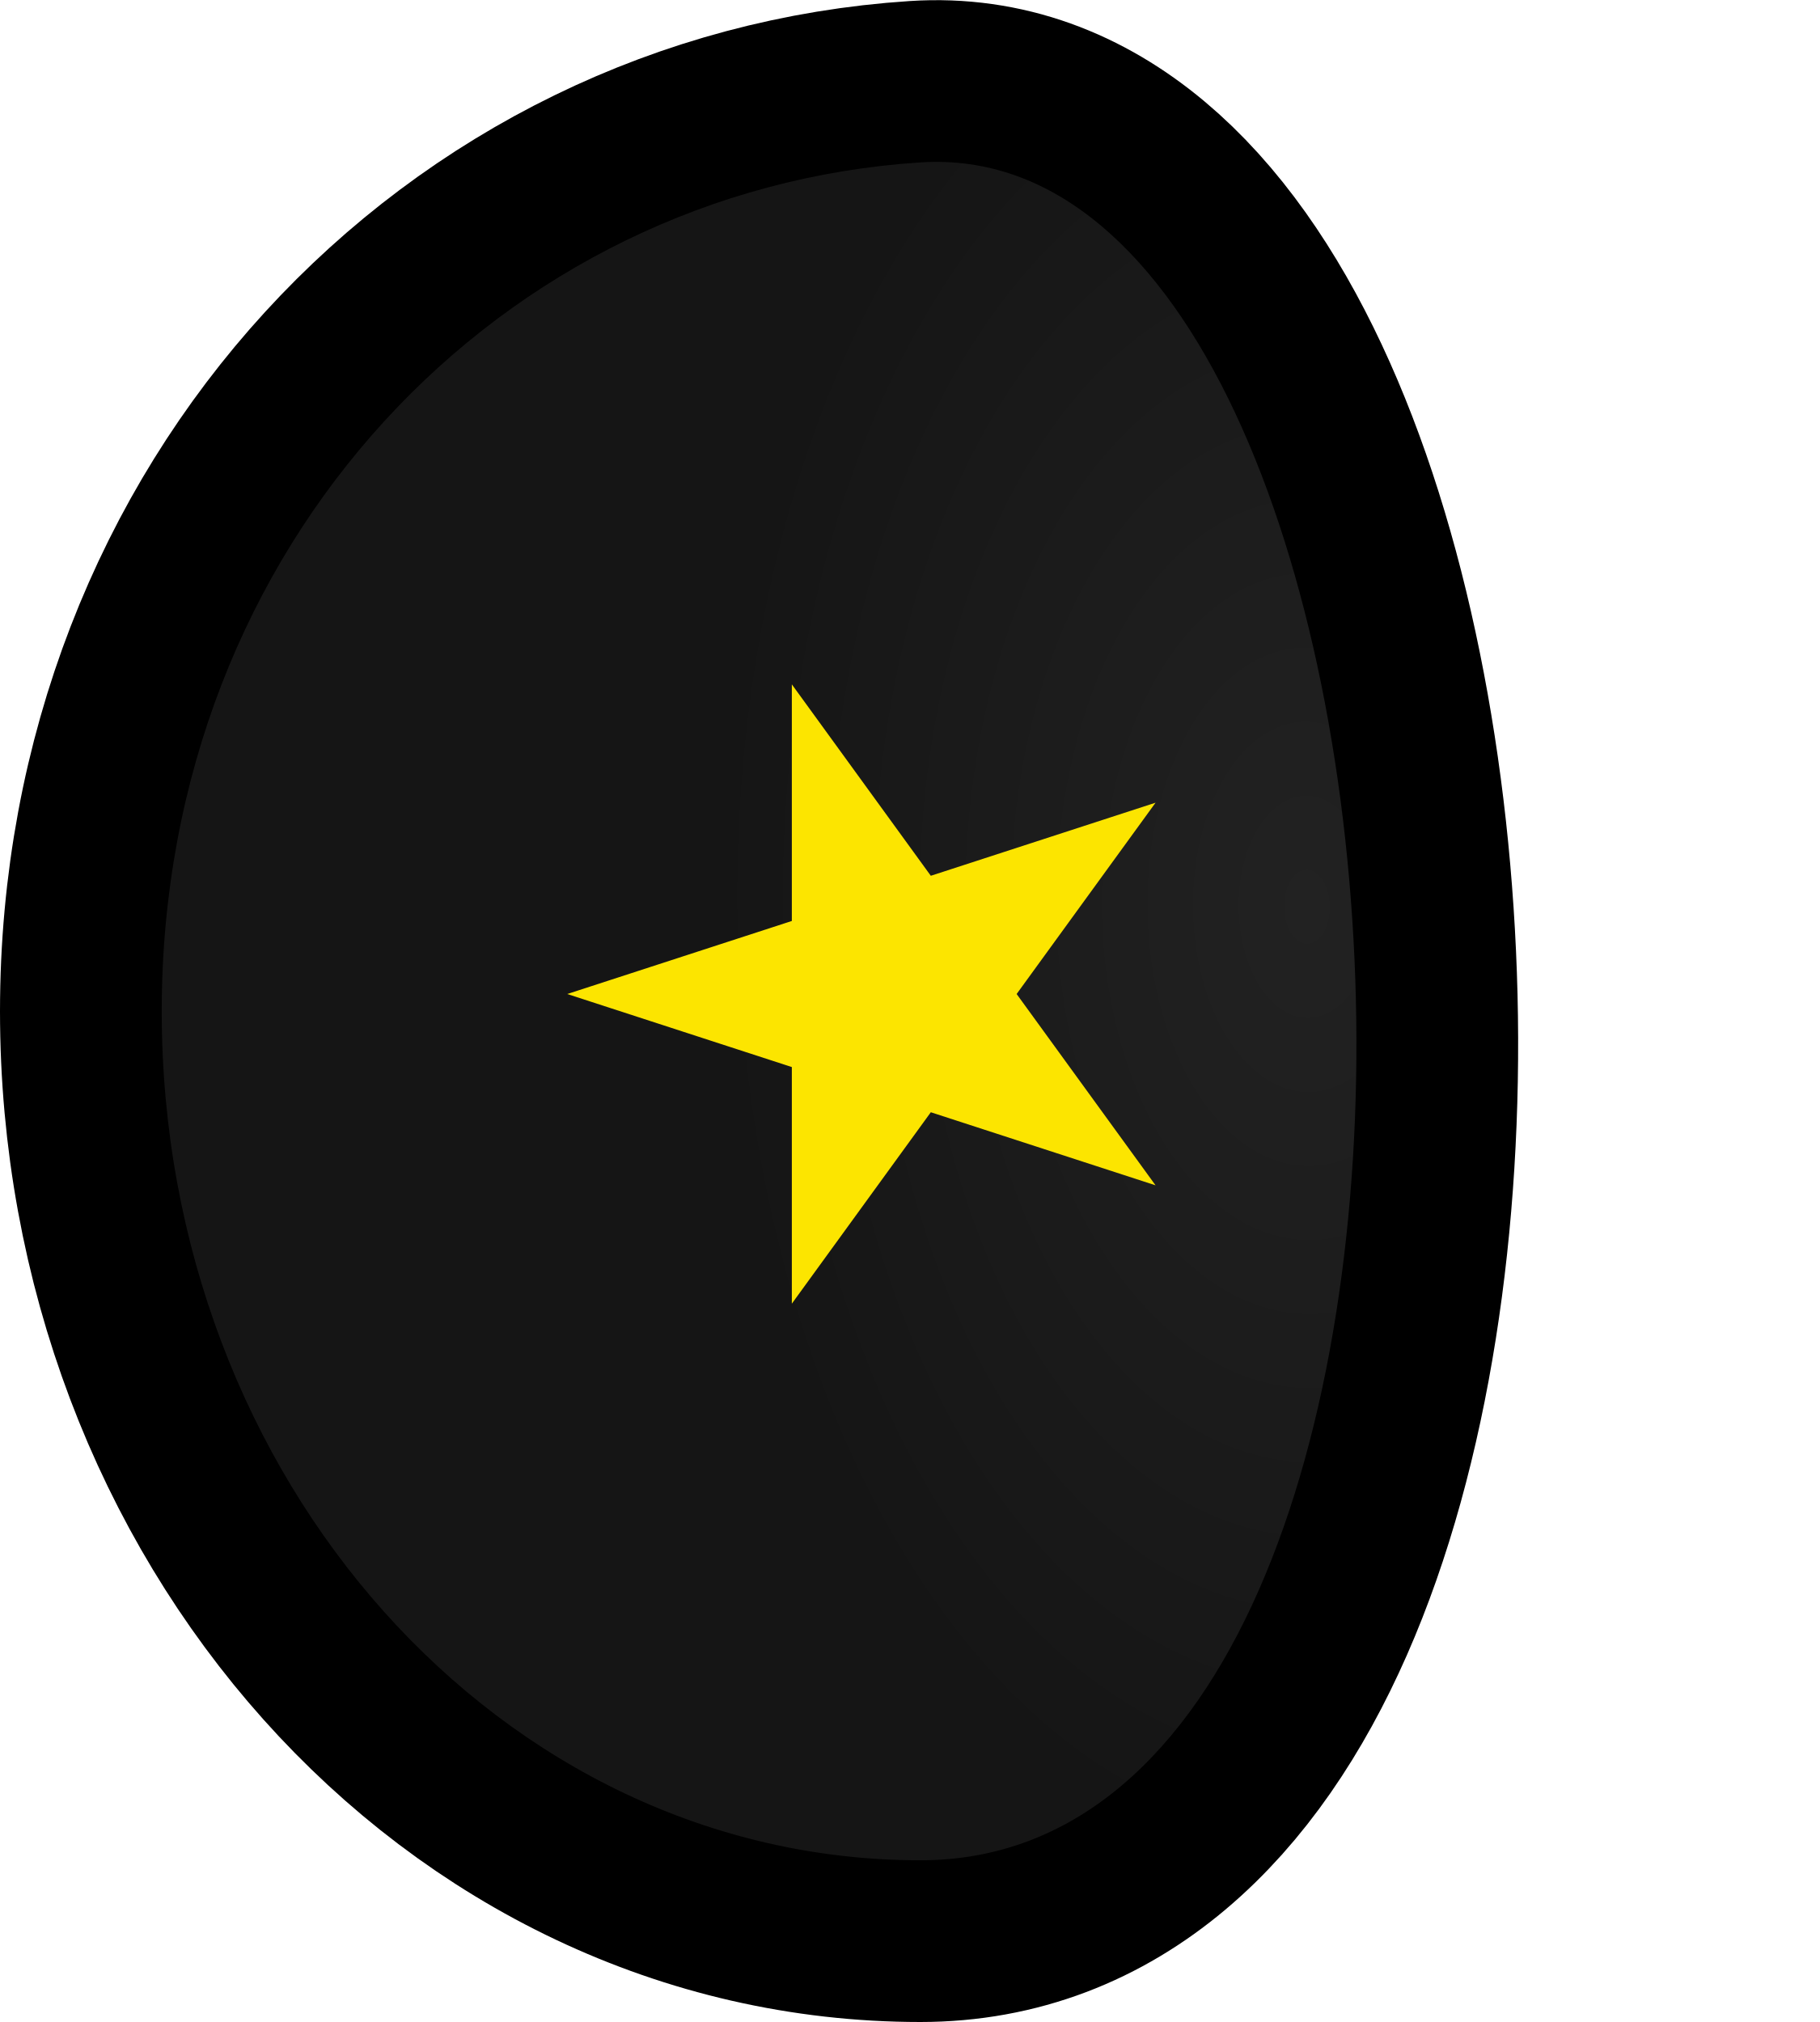
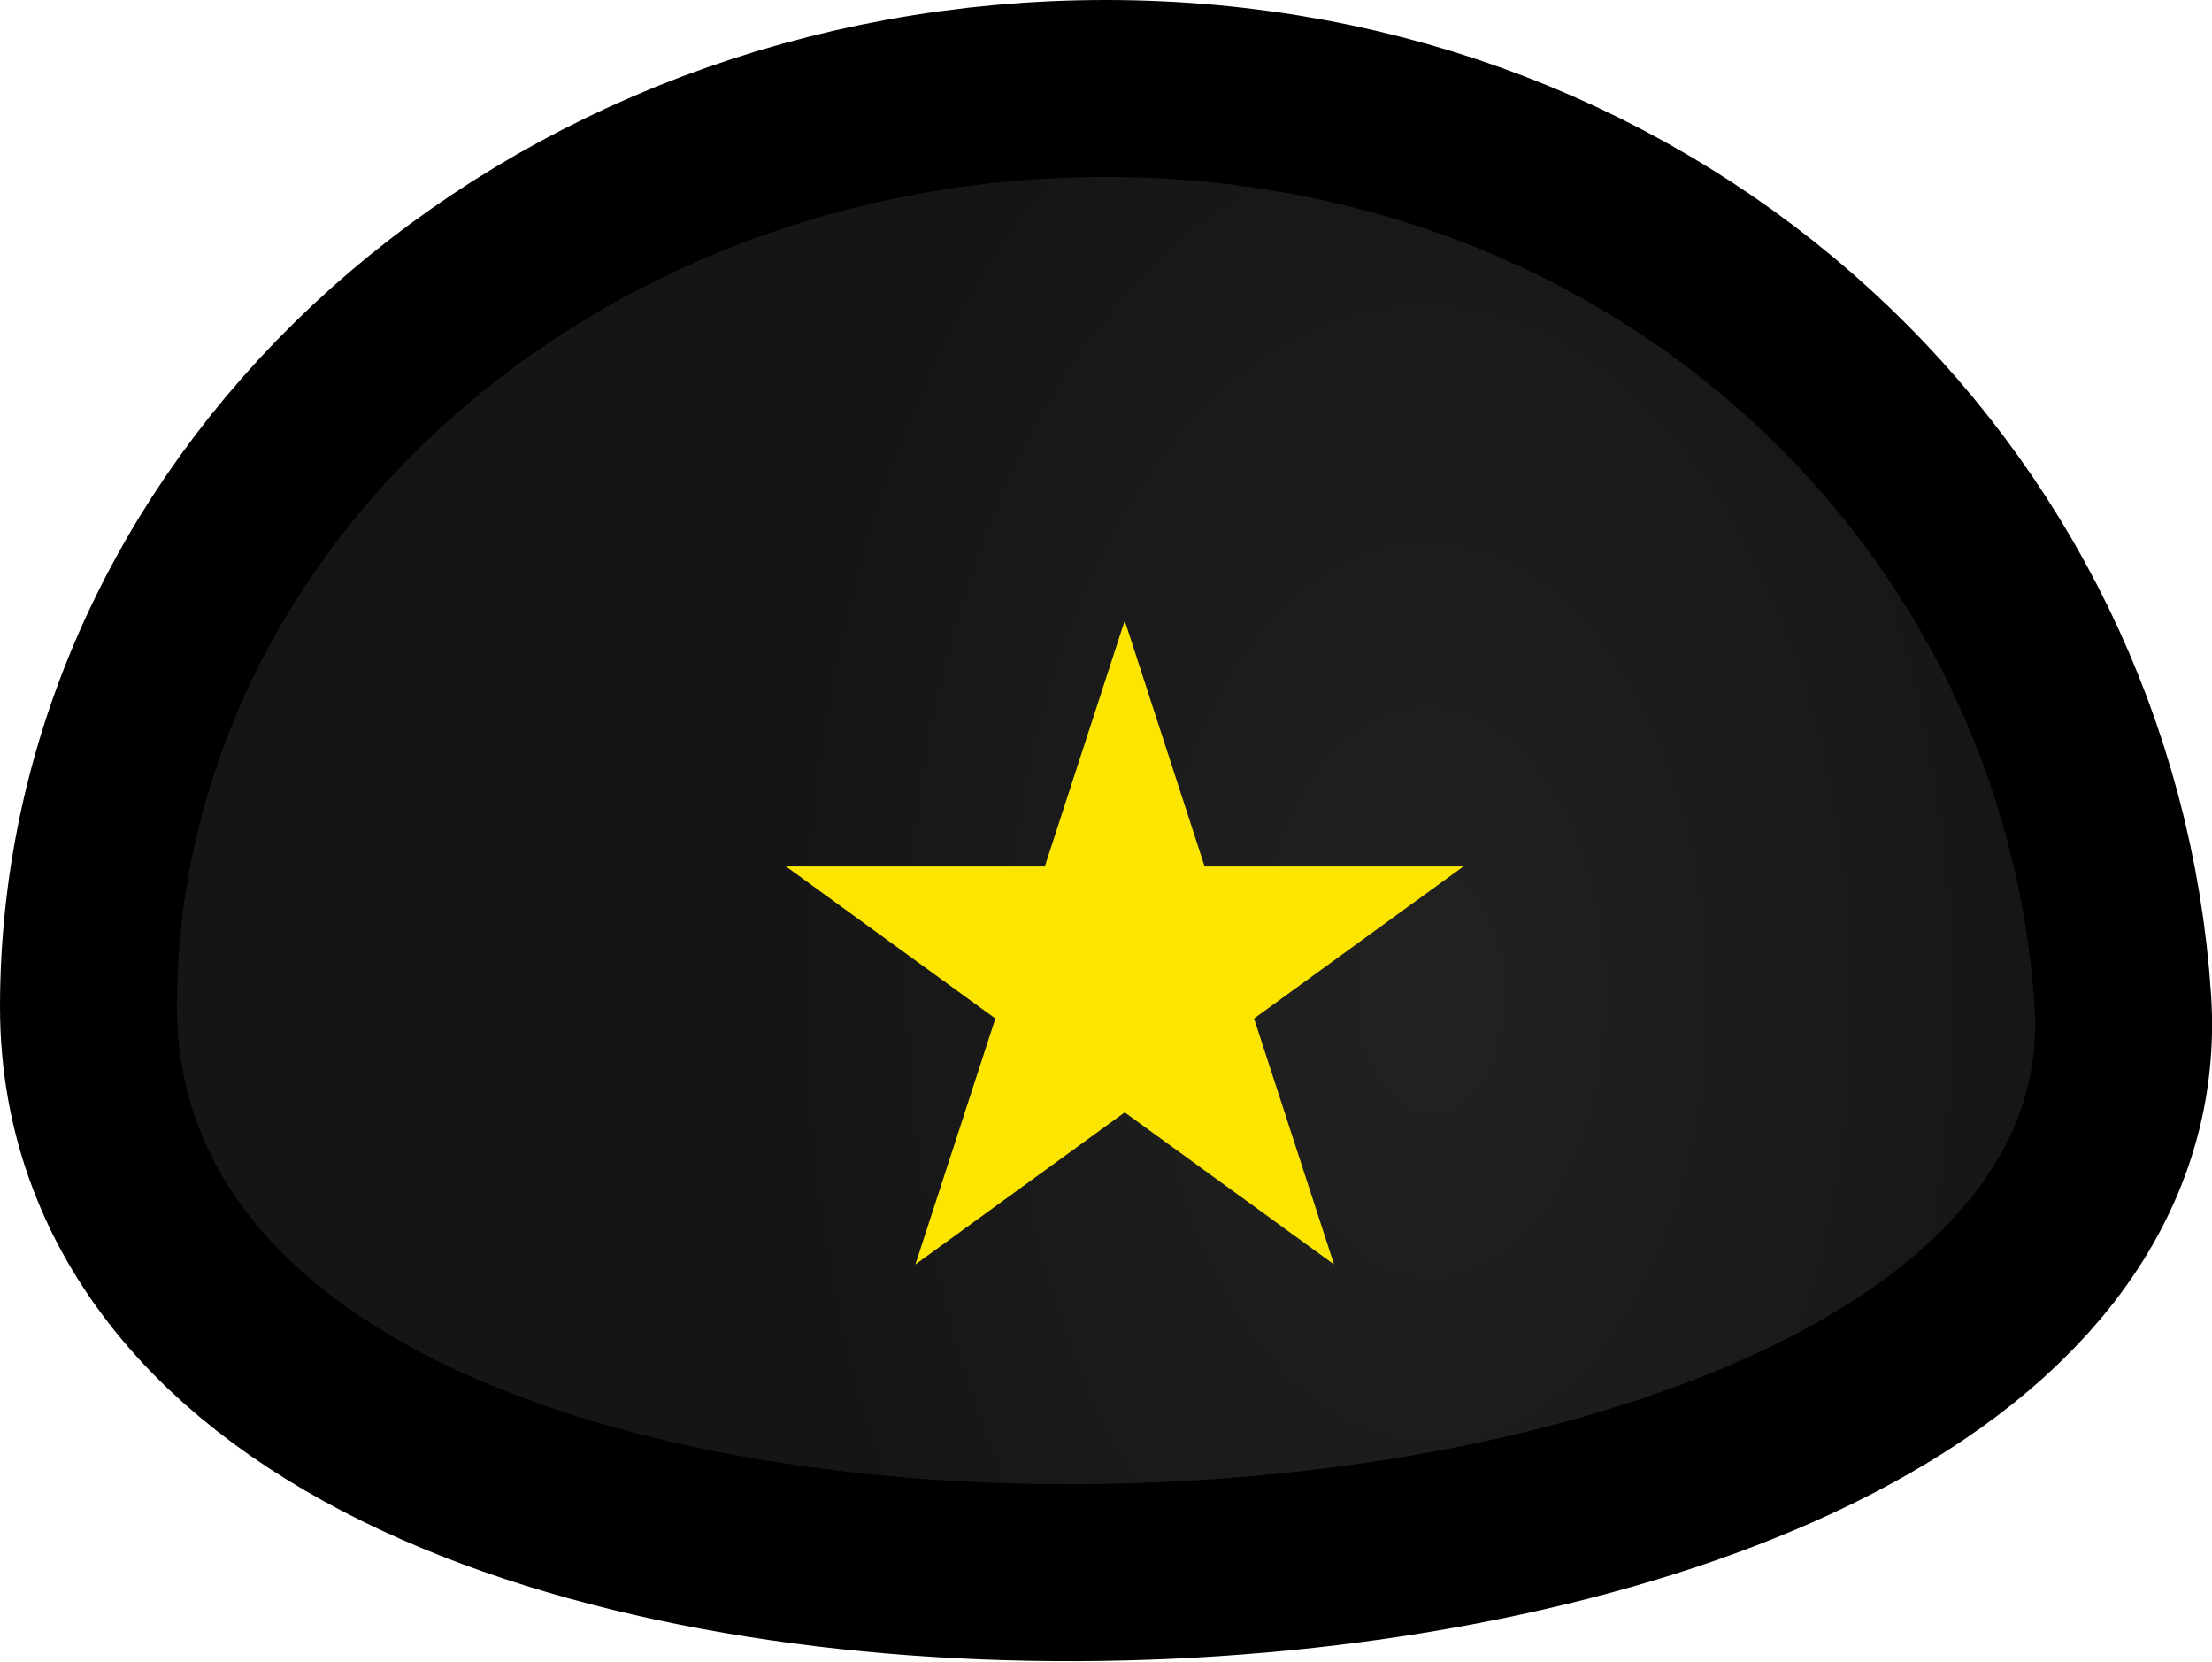
- <svg xmlns="http://www.w3.org/2000/svg" xmlns:xlink="http://www.w3.org/1999/xlink" width="90" height="100.032" xml:space="preserve" version="1.1" id="svg1">
+ <svg xmlns="http://www.w3.org/2000/svg" xmlns:xlink="http://www.w3.org/1999/xlink" width="100.02" height="75.099" xml:space="preserve" version="1.1" id="svg1">
  <defs id="defs12">
    <radialGradient fy="193.511" fx="244.176" gradientTransform="matrix(0.9751948,0,0,0.6470966,5.675406,56.30256)" id="color-1" gradientUnits="userSpaceOnUse" r="23.545" cy="193.511" cx="244.176">
      <stop id="stop2" stop-color="#222222" offset="0" />
      <stop id="stop4" stop-color="#151515" offset="1" />
    </radialGradient>
-     <radialGradient gradientUnits="userSpaceOnUse" gradientTransform="matrix(0.5410809,-0.00635499,0.0103258,0.8791661,25.9823,5.967143)" r="54.162" fy="44.752" fx="70.615" cy="44.752" cx="70.615" id="radialGradient6" xlink:href="#color-1" />
+     <radialGradient gradientUnits="userSpaceOnUse" gradientTransform="matrix(-0.00635499,-0.5410809,0.8791661,-0.0103258,5.967143,74.0497)" r="54.162" fy="44.752" fx="70.615" cy="44.752" cx="70.615" id="radialGradient6" xlink:href="#color-1" />
  </defs>
-   <g id="g1">
+   <g id="g1" transform="rotate(90,50.016,50.016)">
    <g stroke-width="0.786" id="g32" transform="matrix(1.284779,0,0,1.901718,-275.9902,-299.8145)">
      <g stroke-width="0.779" transform="matrix(1,0,0,1.018134,0,-2.883107)" id="g30" stroke-dashoffset="0" stroke-miterlimit="10" fill-rule="nonzero" data-paper-data="{'isPaintingLayer':true}" />
    </g>
-     <path stroke-linecap="round" stroke-width="16" stroke="#000000" fill="url(#radialGradient6)" d="M 45.529,92.032 C 24.802,92.032 8,73.228 8,50.033 8,26.838 24.846,9.381 45.529,8.034 c 26.639,-1.735 30.802,83.998 0,83.998 z" id="path5" style="paint-order:stroke fill markers" />
-     <path transform="rotate(-90 43.8425 49.1751)" id="svg_1" d="m40.842,48.502l2.292,0l0.708,-2.177l0.708,2.177l2.292,0l-1.854,1.346l0.708,2.177l-1.854,-1.346l-1.854,1.346l0.708,-2.177l-1.854,-1.346z" stroke-width="8" stroke="#fce500" fill="#000000" />
+     <path stroke-linecap="round" stroke-width="16" stroke="#000000" fill="url(#radialGradient6)" d="M 45.529,92.032 C 24.802,92.032 8,73.228 8,50.033 8,26.838 24.846,9.381 45.529,8.034 c 26.639,-1.735 30.802,83.998 0,83.998 z" id="path5" style="fill:url(#radialGradient6);paint-order:stroke fill markers" />
+     <path transform="rotate(-90,43.8425,49.1751)" id="svg_1" d="m 40.842,48.502 h 2.292 l 0.708,-2.177 0.708,2.177 h 2.292 l -1.854,1.346 0.708,2.177 -1.854,-1.346 -1.854,1.346 0.708,-2.177 z" stroke-width="8" stroke="#fce500" fill="#000000" />
  </g>
</svg>
